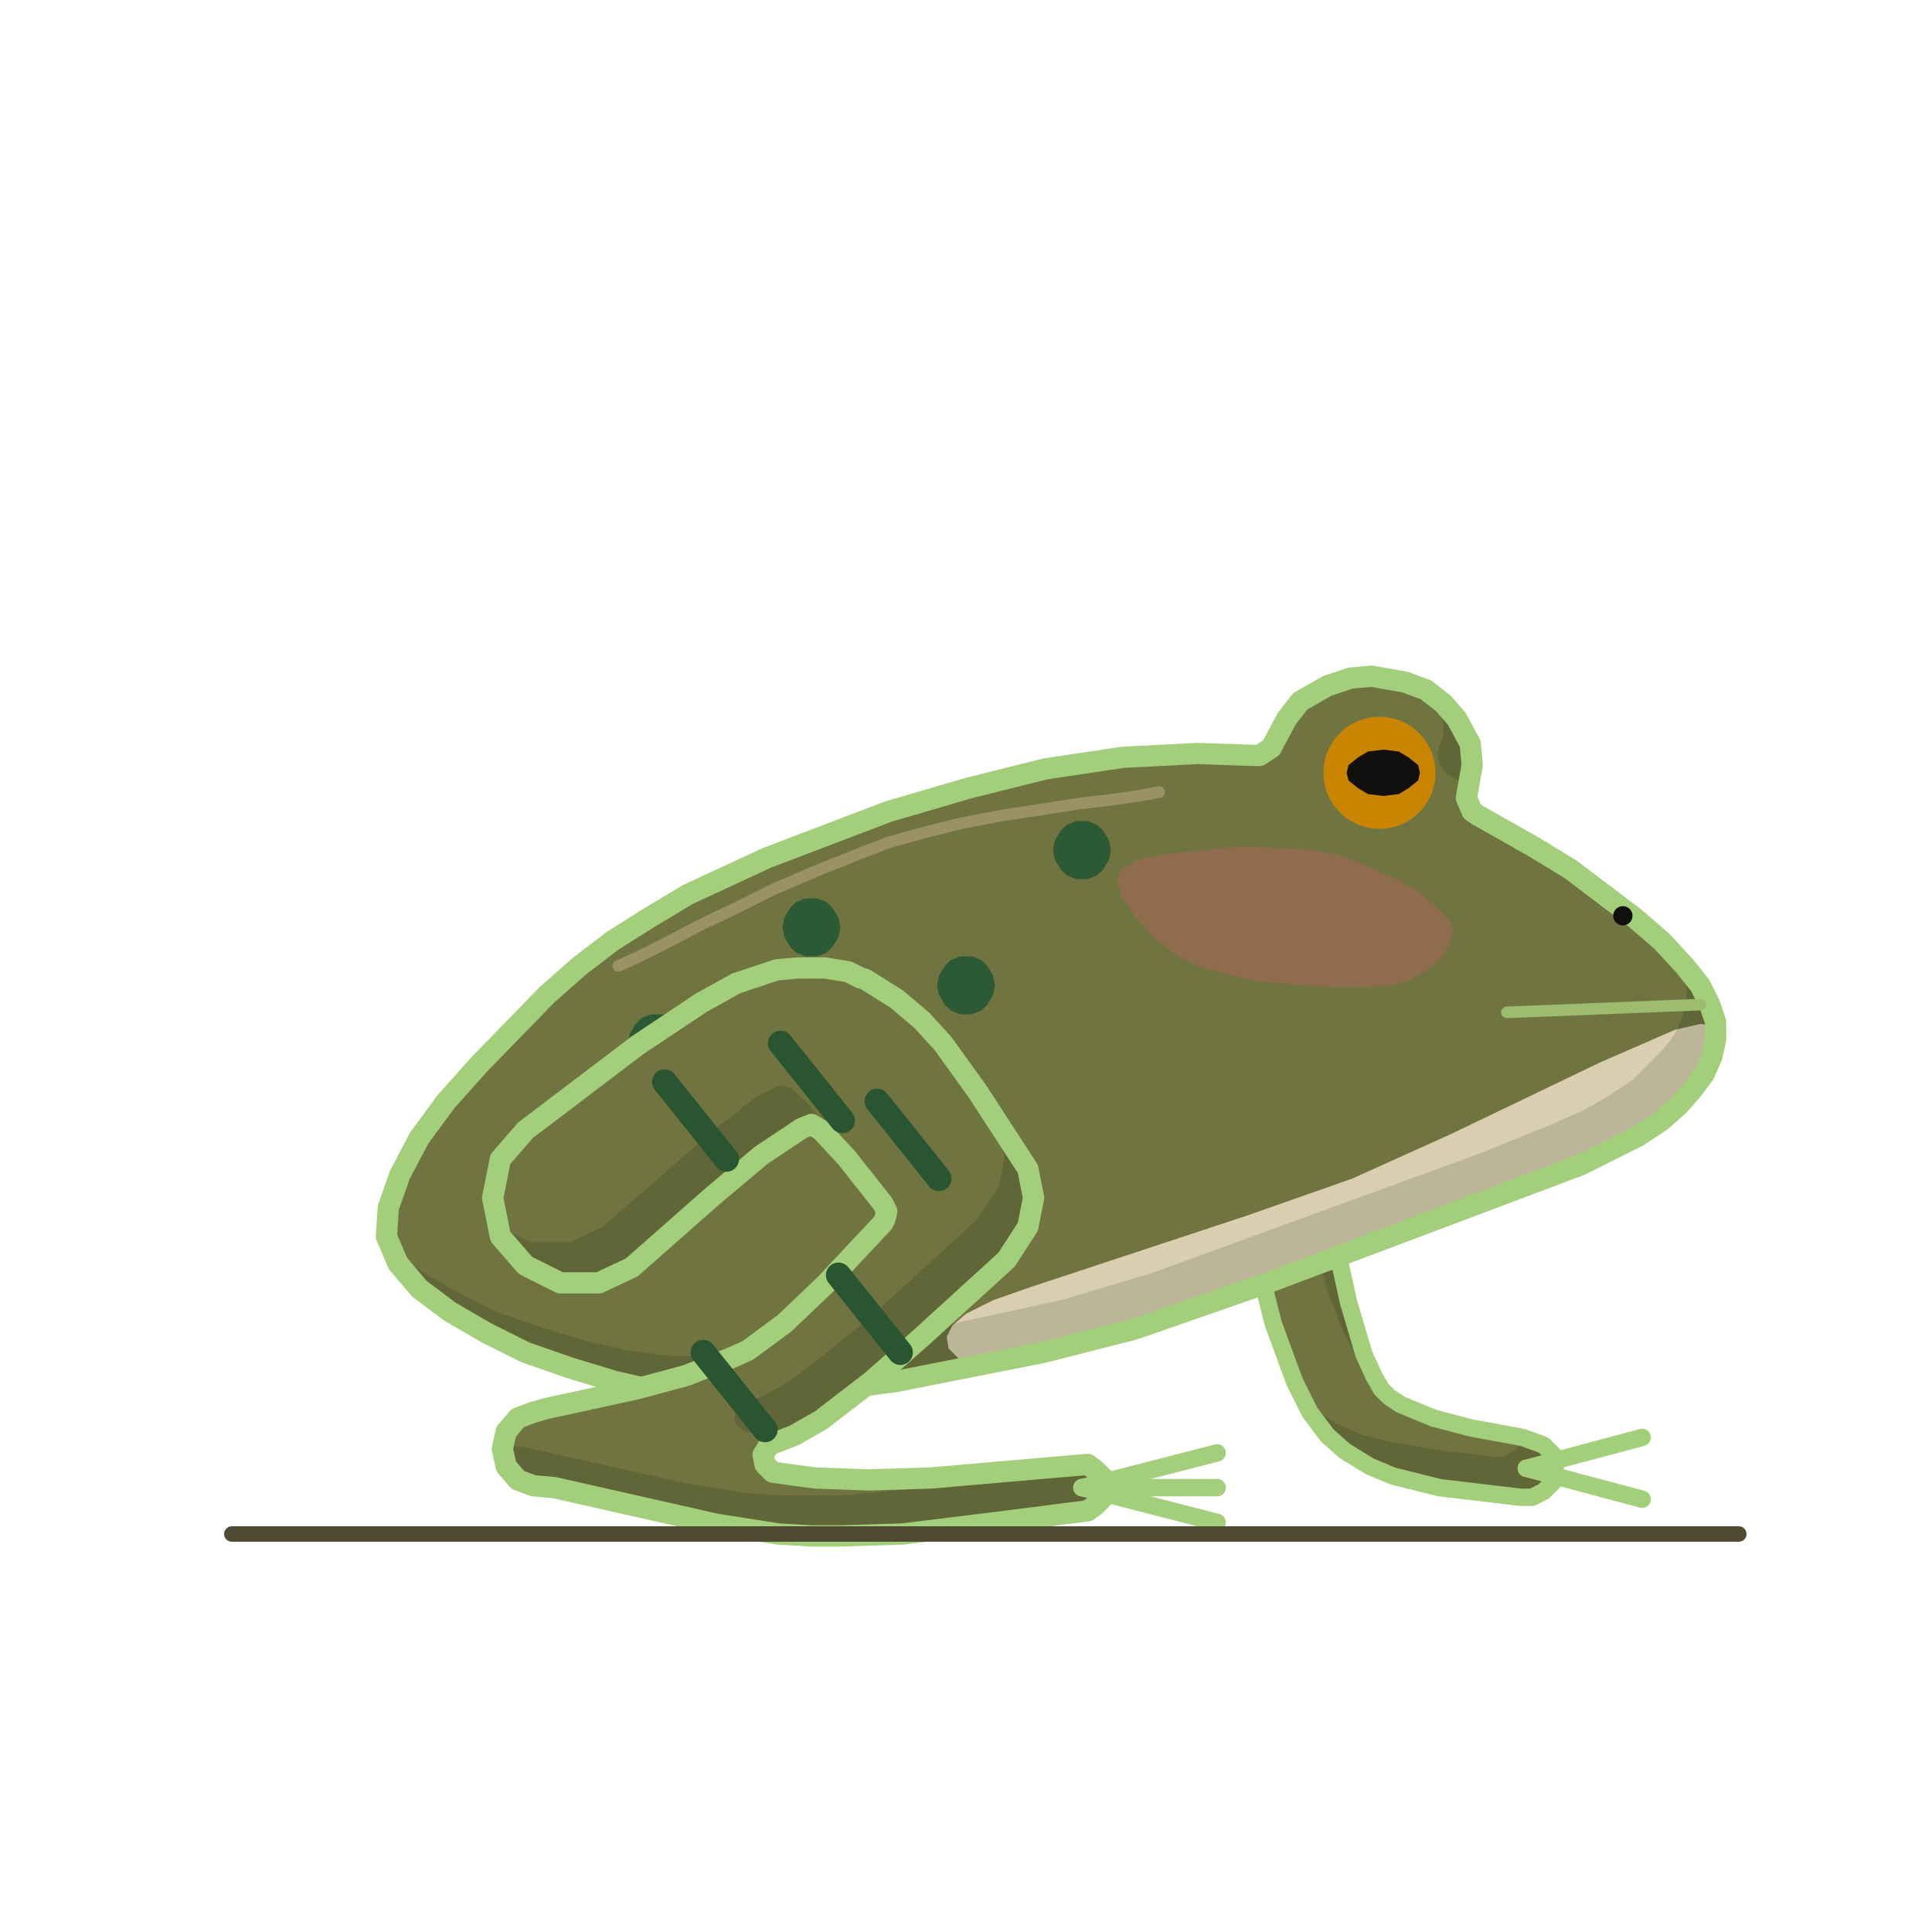
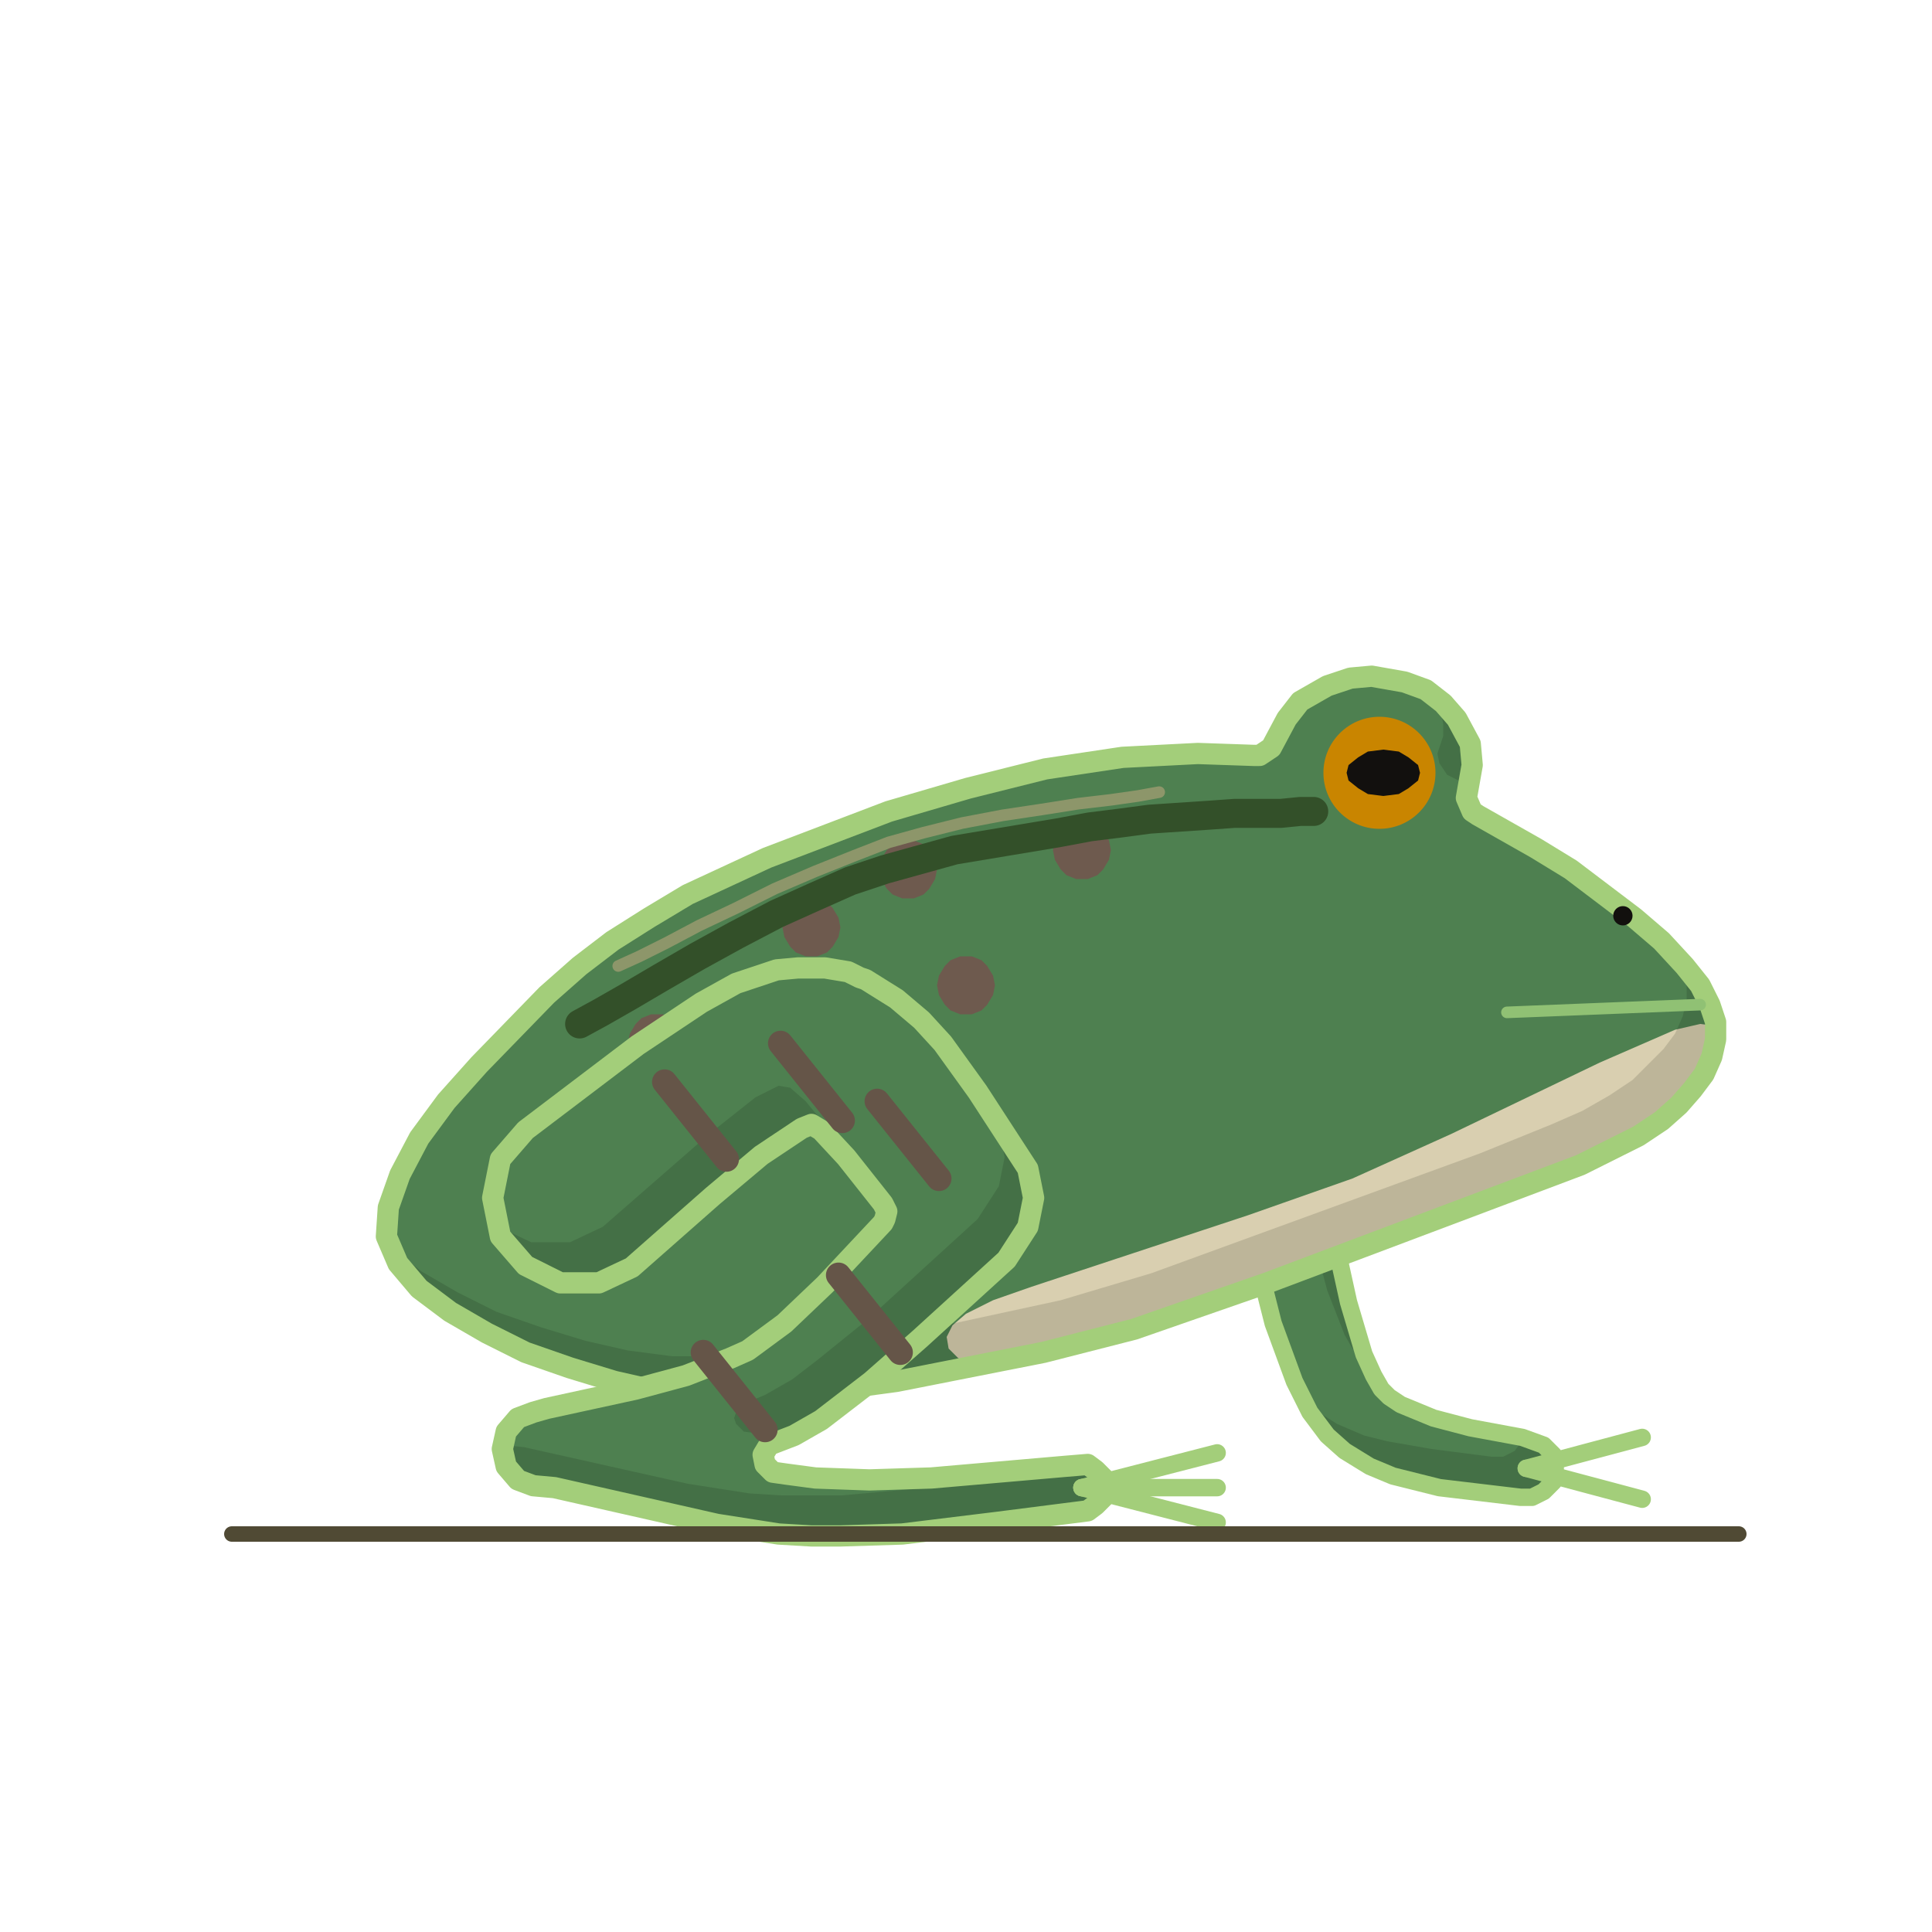
<svg xmlns="http://www.w3.org/2000/svg" width="100" height="100" viewBox="0 0 100 100">
  <g stroke-linecap="round" stroke-linejoin="round">
-     <path d="M68,59 L68.3,60.3 L68.5,61.5 L69.8,67.4 L70.6,70.1 L71.1,71.2 L71.5,71.9 L71.9,72.3 L72.5,72.7 L74.2,73.4 L76.1,73.9 L78.8,74.4 L79.9,74.8 L80.4,75.3 L80.5,76 L80.4,76.7 L79.9,77.2 L79.3,77.5 L78.7,77.5 L74.5,77 L72.1,76.4 L70.9,75.9 L69.6,75.1 L68.7,74.3 L67.8,73.1 L67,71.5 L65.9,68.5 L63.9,60.6 L63.8,60 L64,59 L64.6,58.3 L65.5,57.9 L66.5,57.9 L67.4,58.3 Z" fill="#6F7440" stroke="none" />
+     <path d="M68,59 L68.3,60.3 L68.5,61.5 L69.8,67.4 L70.6,70.1 L71.1,71.2 L71.5,71.9 L71.9,72.3 L72.5,72.7 L74.2,73.4 L76.1,73.9 L78.8,74.4 L79.9,74.8 L80.4,75.3 L80.5,76 L80.4,76.7 L79.9,77.2 L79.3,77.5 L78.7,77.5 L74.5,77 L72.1,76.4 L70.9,75.9 L69.6,75.1 L68.7,74.3 L67.8,73.1 L67,71.5 L65.9,68.5 L63.9,60.6 L63.8,60 L64,59 L64.6,58.3 L65.5,57.9 L66.5,57.9 L67.4,58.3 Z" fill="#4E8050" stroke="none" />
    <path d="M67.4,58.3 L68,59 L68.1,59.4 L69.8,67.4 L70.7,70.5 L70,69.8 L69.6,69.1 L68.7,66.8 L67.9,63.8 L66.8,58 Z" fill="#020A06" fill-opacity="0.13" stroke="none" />
    <path d="M67.5,72.5 L68.1,73 L69.2,73.7 L70.6,74.3 L71.8,74.6 L74.1,75 L77.2,75.4 L77.8,75.4 L78.4,75.1 L78.9,74.4 L79.9,74.8 L80.4,75.3 L80.5,76 L80.4,76.7 L79.9,77.2 L79.3,77.5 L78.7,77.5 L74.5,77 L72.1,76.4 L70.9,75.9 L69.6,75.1 L68.7,74.3 Z" fill="#020A06" fill-opacity="0.13" stroke="none" />
    <path d="M68,59 L68.3,60.3 L68.5,61.5 L69.8,67.4 L70.6,70.1 L71.1,71.2 L71.5,71.9 L71.9,72.3 L72.5,72.7 L74.2,73.4 L76.1,73.9 L78.8,74.4 L79.9,74.8 L80.4,75.3 L80.5,76 L80.4,76.7 L79.9,77.2 L79.3,77.5 L78.7,77.5 L74.5,77 L72.1,76.4 L70.9,75.9 L69.6,75.1 L68.7,74.3 L67.8,73.1 L67,71.5 L65.9,68.5 L63.9,60.6 L63.8,60 L64,59 L64.6,58.3 L65.5,57.9 L66.5,57.9 L67.4,58.3 Z" fill="none" stroke="#A3CE7A" stroke-width="0.9" />
    <path d="M79,76 L85,74.4" fill="none" stroke="#A3CE7A" stroke-width="0.9" />
    <path d="M79,76 L85,77.6" fill="none" stroke="#A3CE7A" stroke-width="0.9" />
-     <path d="M20,64 L20.1,62.5 L20.7,60.8 L21.7,58.9 L23.1,57 L24.8,55.1 L28.3,51.5 L30,50 L31.7,48.7 L33.6,47.5 L35.6,46.3 L39.7,44.4 L46,42 L50.1,40.8 L54.1,39.8 L58.1,39.2 L62,39 L64.9,39.1 L65.2,39.1 L65.8,38.7 L66.6,37.2 L67.3,36.3 L68.7,35.5 L69.9,35.1 L71,35 L72.7,35.3 L73.8,35.7 L74.7,36.4 L75.4,37.2 L76.1,38.5 L76.2,39.6 L75.9,41.3 L76.2,42 L76.5,42.2 L79.5,43.9 L81.3,45 L84.6,47.5 L86,48.7 L87.2,50 L88,51 L88.5,52 L88.8,52.9 L88.8,53.8 L88.6,54.7 L88.2,55.6 L87.6,56.4 L86.9,57.2 L86,58 L84.8,58.8 L81.8,60.3 L65.6,66.4 L58.7,68.8 L54,70 L46.4,71.5 L41.2,72.2 L38.6,72.3 L36.2,72.3 L34,72 L31.8,71.5 L29.5,70.8 L27.2,70 L25.2,69 L23.3,67.9 L21.7,66.7 L20.6,65.4 Z" fill="#6F7440" stroke="none" />
+     <path d="M20,64 L20.1,62.5 L20.7,60.8 L21.7,58.9 L23.1,57 L24.8,55.1 L28.3,51.5 L30,50 L31.7,48.7 L33.6,47.5 L35.6,46.3 L39.7,44.4 L46,42 L50.1,40.8 L54.1,39.8 L58.1,39.2 L62,39 L64.9,39.1 L65.2,39.1 L65.8,38.7 L66.6,37.2 L67.3,36.3 L68.7,35.5 L69.9,35.1 L71,35 L72.7,35.3 L73.8,35.7 L74.7,36.4 L75.4,37.2 L76.1,38.5 L76.2,39.6 L75.9,41.3 L76.2,42 L76.5,42.2 L79.5,43.9 L81.3,45 L84.6,47.5 L86,48.7 L87.2,50 L88,51 L88.5,52 L88.8,52.9 L88.8,53.8 L88.6,54.7 L88.2,55.6 L87.6,56.4 L86.9,57.2 L86,58 L84.8,58.8 L81.8,60.3 L65.6,66.4 L58.7,68.8 L54,70 L46.4,71.5 L41.2,72.2 L38.6,72.3 L36.2,72.3 L34,72 L31.8,71.5 L29.5,70.8 L27.2,70 L25.2,69 L23.3,67.9 L21.7,66.7 L20.6,65.4 Z" fill="#4E8050" stroke="none" />
    <path d="M49.3,68.6 L50,68 L51.4,67.3 L53.4,66.6 L64.6,62.9 L70,61 L75.1,58.7 L82.8,55 L86.7,53.3 L88,53 L88.8,53.1 L88.8,53.8 L88.6,54.7 L88.3,55.5 L87.6,56.4 L86.9,57.2 L86,58 L84.8,58.8 L83.4,59.6 L80,61.1 L63.4,67.3 L58.7,68.8 L56.4,69.4 L50.5,70.7 L49.6,70.3 L49.1,69.8 L49,69.2 Z" fill="#D9CFB0" stroke="none" />
    <path d="M20.5,65.3 L20.3,64.6 L21.8,65.8 L23.7,66.9 L25.7,67.9 L28,68.7 L30.3,69.4 L32.5,69.9 L34.8,70.2 L37.1,70.2 L39.6,70.1 L42.3,69.8 L47.5,68.9 L54.9,67.3 L59.6,65.9 L76.6,59.7 L80.3,58.2 L81.9,57.5 L83.3,56.7 L84.5,55.9 L86.1,54.3 L86.7,53.5 L87.1,52.6 L87.3,51.7 L87.3,50.8 L86.9,49.6 L88,51 L88.5,52 L88.8,52.9 L88.8,53.8 L88.6,54.7 L88.2,55.6 L87.6,56.4 L86.9,57.2 L86,58 L84.8,58.8 L81.8,60.3 L78.1,61.8 L61.1,68 L56.4,69.4 L49,71 L43.8,71.9 L41.1,72.2 L38.6,72.3 L36.3,72.3 L34,72 L31.8,71.5 L29.5,70.8 L27.3,70 L25.2,69 L23.3,67.9 L21.7,66.7 Z" fill="#020A06" fill-opacity="0.13" stroke="none" />
    <path d="M76.1,40.7 L74.9,40.1 L74.5,39.5 L74.4,39 L74.7,38.1 L74.7,37.5 L74.5,36.2 L75.4,37.1 L75.9,38.1 L76.1,38.6 L76.2,39.6 Z" fill="#020A06" fill-opacity="0.13" stroke="none" />
    <path d="M20,64 L20.1,62.5 L20.7,60.8 L21.7,58.9 L23.1,57 L24.8,55.1 L28.3,51.5 L30,50 L31.7,48.7 L33.6,47.5 L35.6,46.3 L39.7,44.4 L46,42 L50.1,40.8 L54.1,39.8 L58.1,39.2 L62,39 L64.9,39.1 L65.2,39.1 L65.8,38.7 L66.6,37.2 L67.3,36.3 L68.7,35.5 L69.9,35.1 L71,35 L72.7,35.3 L73.8,35.7 L74.7,36.4 L75.4,37.2 L76.1,38.5 L76.2,39.6 L75.9,41.3 L76.2,42 L76.5,42.2 L79.5,43.9 L81.3,45 L84.6,47.5 L86,48.7 L87.2,50 L88,51 L88.5,52 L88.8,52.9 L88.8,53.8 L88.6,54.7 L88.2,55.6 L87.6,56.4 L86.9,57.2 L86,58 L84.8,58.8 L81.8,60.3 L65.6,66.4 L58.7,68.8 L54,70 L46.4,71.5 L41.2,72.2 L38.6,72.3 L36.2,72.3 L34,72 L31.8,71.5 L29.5,70.8 L27.2,70 L25.2,69 L23.3,67.9 L21.7,66.7 L20.6,65.4 Z" fill="none" stroke="#A3CE7A" stroke-width="1.1" />
-     <path d="M57.8,45.6 L58,45 L58.9,44.5 L60.4,44.2 L62.3,44 L64.4,43.8 L66.3,43.9 L68,44 L69.5,44.3 L70.9,44.9 L72.3,45.5 L73.5,46.2 L74.4,47 L75,47.6 L75.2,48.2 L75,48.9 L74.6,49.6 L73.9,50.2 L73,50.7 L72,51 L70.7,51.1 L69,51.1 L65.1,50.8 L63.4,50.4 L62,50 L60.8,49.4 L59.7,48.5 L58.8,47.5 L58.1,46.5 Z" fill="#8F6C4E" stroke="none" />
-     <path d="M35.4,53.5 L35.5,54 L35.4,54.5 L35.1,55 L34.8,55.3 L34.3,55.5 L33.7,55.5 L33.2,55.3 L32.9,55 L32.6,54.5 L32.5,54 L32.6,53.5 L32.9,53 L33.2,52.7 L33.7,52.5 L34.3,52.5 L34.8,52.7 L35.1,53 Z" fill="#2C5A34" stroke="none" />
-     <path d="M43.4,47.5 L43.5,48 L43.4,48.5 L43.1,49 L42.8,49.3 L42.3,49.5 L41.7,49.5 L41.2,49.3 L40.9,49 L40.6,48.5 L40.5,48 L40.6,47.5 L40.9,47 L41.2,46.7 L41.7,46.5 L42.3,46.5 L42.8,46.7 L43.1,47 Z" fill="#2C5A34" stroke="none" />
-     <path d="M51.4,50.5 L51.5,51 L51.4,51.5 L51.1,52 L50.8,52.3 L50.3,52.5 L49.7,52.5 L49.2,52.3 L48.9,52 L48.6,51.5 L48.5,51 L48.6,50.5 L48.9,50 L49.2,49.7 L49.7,49.5 L50.3,49.5 L50.8,49.7 L51.1,50 Z" fill="#2C5A34" stroke="none" />
-     <path d="M41.4,57.5 L41.5,58 L41.4,58.5 L41.1,59 L40.8,59.3 L40.3,59.5 L39.7,59.5 L39.2,59.3 L38.9,59 L38.6,58.5 L38.5,58 L38.6,57.5 L38.9,57 L39.2,56.7 L39.7,56.5 L40.3,56.5 L40.8,56.7 L41.1,57 Z" fill="#2C5A34" stroke="none" />
-     <path d="M57.4,43.5 L57.5,44 L57.4,44.5 L57.1,45 L56.8,45.3 L56.3,45.5 L55.7,45.5 L55.2,45.3 L54.9,45 L54.6,44.5 L54.5,44 L54.6,43.5 L54.9,43 L55.2,42.7 L55.7,42.5 L56.3,42.5 L56.8,42.7 L57.1,43 Z" fill="#2C5A34" stroke="none" />
-     <path d="M32,50 L33.1,49.5 L34.5,48.8 L36.2,47.9 L38.1,47 L40.1,46 L42.2,45.1 L44.2,44.3 L46,43.6 L47.8,43.1 L49.8,42.6 L51.9,42.2 L53.9,41.9 L55.8,41.6 L57.5,41.4 L58.9,41.2 L60,41" fill="none" stroke="#9A9164" stroke-width="0.6" />
-     <path d="M25.5,62 L25.9,60 L27.2,58.5 L33,54.1 L36.3,51.9 L38.1,50.9 L40.2,50.2 L41.3,50.1 L42.7,50.1 L43.9,50.3 L44.5,50.6 L44.8,50.7 L46.4,51.7 L47.7,52.8 L48.8,54 L50.6,56.5 L53.2,60.5 L53.5,62 L53.2,63.5 L52.1,65.2 L47.6,69.3 L45.1,71.5 L42.5,73.5 L41.1,74.3 L39.8,74.8 L39.5,75.3 L39.6,75.8 L40,76.2 L40.7,76.3 L42.2,76.5 L45,76.6 L48.2,76.5 L55.1,75.9 L56.3,75.8 L56.7,76.1 L57.1,76.5 L57.2,77 L57.1,77.5 L56.7,77.9 L56.3,78.2 L51.6,78.8 L46.7,79.4 L43.5,79.5 L42,79.5 L40.3,79.4 L37.1,78.9 L28.7,77 L27.6,76.9 L26.8,76.6 L26.2,75.9 L26,75 L26.2,74.1 L26.8,73.4 L27.6,73.1 L28.3,72.9 L32.9,71.9 L35.5,71.2 L37.8,70.3 L38.7,69.9 L40.6,68.5 L42.7,66.5 L45.7,63.3 L45.8,63.1 L45.9,62.7 L45.7,62.3 L43.8,59.9 L42.5,58.5 L42,58.2 L41.5,58.4 L39.4,59.8 L36.9,61.9 L32.7,65.6 L31,66.4 L29,66.4 L27.2,65.5 L25.9,64 Z" fill="#6F7440" stroke="none" />
+     <path d="M57.8,45.6 L58,45 L58.9,44.5 L60.4,44.2 L62.3,44 L64.4,43.8 L66.3,43.9 L68,44 L69.5,44.3 L70.9,44.9 L72.3,45.5 L73.5,46.2 L74.4,47 L75,47.6 L75.2,48.2 L75,48.9 L74.6,49.6 L73.9,50.2 L73,50.7 L72,51 L70.7,51.1 L69,51.1 L65.1,50.8 L63.4,50.4 L62,50 L60.8,49.4 L59.7,48.5 L58.8,47.5 L58.1,46.5 Z" fill="#4E8050" stroke="none" />
+     <path d="M35.4,53.5 L35.5,54 L35.4,54.5 L35.1,55 L34.8,55.3 L34.3,55.5 L33.7,55.5 L33.2,55.3 L32.9,55 L32.6,54.5 L32.5,54 L32.6,53.5 L32.9,53 L33.2,52.7 L33.7,52.5 L34.3,52.5 L34.8,52.7 L35.1,53 Z" fill="#6E5A4E" stroke="none" />
+     <path d="M43.4,47.5 L43.5,48 L43.4,48.5 L43.1,49 L42.8,49.3 L42.3,49.5 L41.7,49.5 L41.2,49.3 L40.9,49 L40.6,48.5 L40.5,48 L40.6,47.5 L40.9,47 L41.2,46.7 L41.7,46.5 L42.3,46.5 L42.8,46.7 L43.1,47 Z" fill="#6E5A4E" stroke="none" />
+     <path d="M51.4,50.5 L51.5,51 L51.4,51.5 L51.1,52 L50.8,52.3 L50.3,52.5 L49.7,52.5 L49.2,52.3 L48.9,52 L48.6,51.5 L48.5,51 L48.6,50.5 L48.9,50 L49.2,49.7 L49.7,49.5 L50.3,49.5 L50.8,49.7 L51.1,50 Z" fill="#6E5A4E" stroke="none" />
+     <path d="M41.4,57.5 L41.5,58 L41.4,58.5 L41.1,59 L40.8,59.3 L40.3,59.5 L39.7,59.5 L39.2,59.3 L38.9,59 L38.6,58.5 L38.5,58 L38.6,57.5 L38.9,57 L39.2,56.7 L39.7,56.5 L40.3,56.5 L40.8,56.7 L41.1,57 Z" fill="#6E5A4E" stroke="none" />
+     <path d="M57.4,43.5 L57.5,44 L57.4,44.5 L57.1,45 L56.8,45.3 L56.3,45.5 L55.7,45.5 L55.2,45.3 L54.9,45 L54.6,44.5 L54.5,44 L54.6,43.5 L54.9,43 L55.2,42.7 L55.7,42.5 L56.3,42.5 L56.8,42.7 L57.1,43 Z" fill="#6E5A4E" stroke="none" />
+     <path d="M29.4,59.5 L29.5,60 L29.4,60.5 L29.1,61 L28.8,61.3 L28.3,61.5 L27.7,61.5 L27.2,61.3 L26.9,61 L26.6,60.5 L26.5,60 L26.6,59.5 L26.9,59 L27.2,58.7 L27.7,58.5 L28.3,58.5 L28.8,58.7 L29.1,59 Z" fill="#6E5A4E" stroke="none" />
+     <path d="M48.4,44.5 L48.5,45 L48.4,45.5 L48.1,46 L47.8,46.3 L47.3,46.5 L46.7,46.5 L46.2,46.3 L45.9,46 L45.6,45.5 L45.5,45 L45.6,44.5 L45.9,44 L46.2,43.7 L46.7,43.5 L47.3,43.5 L47.8,43.7 L48.1,44 Z" fill="#6E5A4E" stroke="none" />
+     <path d="M30,53 L31.1,52.4 L32.5,51.6 L34.2,50.6 L36.1,49.5 L38.1,48.4 L40.2,47.3 L42.2,46.4 L44,45.6 L45.8,45 L47.6,44.5 L49.4,44 L51.2,43.7 L53,43.4 L54.8,43.1 L56.4,42.8 L58,42.6 L59.5,42.4 L61,42.3 L62.5,42.2 L63.9,42.1 L65.2,42.1 L66.3,42.1 L67.3,42 L68,42" fill="none" stroke="#335029" stroke-width="1.5" />
+     <path d="M32,50 L33.1,49.5 L34.5,48.8 L36.2,47.9 L38.1,47 L40.1,46 L42.2,45.1 L44.2,44.3 L46,43.6 L47.8,43.1 L49.8,42.6 L51.9,42.2 L53.9,41.9 L55.8,41.6 L57.5,41.4 L58.9,41.2 L60,41" fill="none" stroke="#8D966A" stroke-width="0.6" />
+     <path d="M25.5,62 L25.9,60 L27.2,58.5 L33,54.1 L36.3,51.9 L38.1,50.9 L40.2,50.2 L41.3,50.1 L42.7,50.1 L43.9,50.3 L44.5,50.6 L44.8,50.7 L46.4,51.7 L47.7,52.8 L48.8,54 L50.6,56.5 L53.2,60.5 L53.5,62 L53.2,63.5 L52.1,65.2 L47.6,69.3 L45.1,71.5 L42.5,73.5 L41.1,74.3 L39.8,74.8 L39.5,75.3 L39.6,75.8 L40,76.2 L40.7,76.3 L42.2,76.5 L45,76.6 L48.2,76.5 L55.1,75.9 L56.3,75.8 L56.7,76.1 L57.1,76.5 L57.2,77 L57.1,77.5 L56.7,77.9 L56.3,78.2 L51.6,78.8 L46.7,79.4 L43.5,79.5 L42,79.5 L40.3,79.4 L37.1,78.9 L28.7,77 L27.6,76.9 L26.8,76.6 L26.2,75.9 L26,75 L26.2,74.1 L26.8,73.4 L27.6,73.1 L28.3,72.9 L32.9,71.9 L35.5,71.2 L37.8,70.3 L38.7,69.9 L40.6,68.5 L42.7,66.5 L45.7,63.3 L45.8,63.1 L45.9,62.7 L45.7,62.3 L43.8,59.9 L42.5,58.5 L42,58.2 L41.5,58.4 L39.4,59.8 L36.9,61.9 L32.7,65.6 L31,66.4 L29,66.4 L27.2,65.5 L25.9,64 Z" fill="#4E8050" stroke="none" />
    <path d="M25.9,63.9 L25.8,63.5 L27.5,64.3 L29.5,64.3 L31.2,63.5 L36.7,58.7 L39.1,56.8 L40.3,56.2 L40.9,56.3 L41.7,57 L43.1,58.7 L44.2,60.2 L44.4,60.5 L43.2,59.1 L42.4,58.4 L42.1,58.3 L41.6,58.3 L40.6,58.9 L38.2,60.8 L32.7,65.6 L31,66.4 L29,66.4 L27.2,65.5 Z" fill="#020A06" fill-opacity="0.13" stroke="none" />
    <path d="M26,74.8 L27.1,74.9 L35.6,76.8 L38.8,77.3 L40.4,77.4 L43.6,77.4 L46.9,77.1 L54.6,76.1 L55.2,75.8 L55.9,75.8 L56.3,75.8 L56.7,76.1 L57.1,76.5 L57.2,77 L57.1,77.5 L56.8,77.9 L56.3,78.2 L50,79 L46.8,79.4 L43.5,79.5 L41.9,79.5 L40.3,79.4 L37.1,78.9 L28.7,77 L27.6,76.9 L26.8,76.6 L26.2,75.9 Z" fill="#020A06" fill-opacity="0.13" stroke="none" />
    <path d="M40.7,74.4 L38.5,74.1 L38.3,73.9 L38.1,73.7 L38,73.4 L38.1,73.1 L38.4,72.7 L39.6,72.2 L41,71.4 L42.3,70.4 L44.9,68.3 L50.6,63.1 L51.7,61.4 L52,59.9 L51.7,58.4 L49.2,54.5 L50.6,56.5 L53.2,60.5 L53.5,62 L53.2,63.5 L52.1,65.2 L46.4,70.4 L43.8,72.5 L42.5,73.5 Z" fill="#020A06" fill-opacity="0.13" stroke="none" />
    <path d="M25.5,62 L25.9,60 L27.2,58.5 L33,54.1 L36.3,51.9 L38.1,50.9 L40.2,50.2 L41.3,50.1 L42.7,50.1 L43.9,50.3 L44.5,50.6 L44.8,50.7 L46.4,51.7 L47.7,52.8 L48.8,54 L50.6,56.5 L53.2,60.5 L53.5,62 L53.2,63.5 L52.1,65.2 L47.6,69.3 L45.1,71.5 L42.5,73.5 L41.1,74.3 L39.8,74.8 L39.5,75.3 L39.6,75.8 L40,76.2 L40.7,76.3 L42.2,76.5 L45,76.6 L48.2,76.5 L55.1,75.9 L56.3,75.8 L56.7,76.1 L57.1,76.5 L57.2,77 L57.1,77.5 L56.7,77.9 L56.3,78.2 L51.6,78.8 L46.7,79.4 L43.5,79.5 L42,79.5 L40.3,79.4 L37.1,78.9 L28.7,77 L27.6,76.9 L26.8,76.6 L26.2,75.9 L26,75 L26.2,74.1 L26.8,73.4 L27.6,73.1 L28.3,72.9 L32.9,71.9 L35.5,71.2 L37.8,70.3 L38.7,69.9 L40.6,68.5 L42.7,66.5 L45.7,63.3 L45.8,63.1 L45.9,62.7 L45.7,62.3 L43.8,59.9 L42.5,58.5 L42,58.2 L41.5,58.4 L39.4,59.8 L36.9,61.9 L32.7,65.6 L31,66.4 L29,66.4 L27.2,65.5 L25.9,64 Z" fill="none" stroke="#A3CE7A" stroke-width="1.1" />
-     <path d="M34.4,56 L37.6,60" fill="none" stroke="#2A5531" stroke-width="1.3" />
-     <path d="M40.4,54 L43.6,58" fill="none" stroke="#2A5531" stroke-width="1.3" />
-     <path d="M45.4,57 L48.6,61" fill="none" stroke="#2A5531" stroke-width="1.3" />
-     <path d="M43.4,66 L46.6,70" fill="none" stroke="#2A5531" stroke-width="1.3" />
-     <path d="M36.4,70 L39.6,74" fill="none" stroke="#2A5531" stroke-width="1.3" />
+     <path d="M34.4,56 L37.6,60" fill="none" stroke="#655548" stroke-width="1.3" />
+     <path d="M40.4,54 L43.6,58" fill="none" stroke="#655548" stroke-width="1.3" />
+     <path d="M45.4,57 L48.6,61" fill="none" stroke="#655548" stroke-width="1.3" />
+     <path d="M43.4,66 L46.6,70" fill="none" stroke="#655548" stroke-width="1.3" />
+     <path d="M36.4,70 L39.6,74" fill="none" stroke="#655548" stroke-width="1.3" />
    <path d="M56,77 L63,75.2" fill="none" stroke="#A3CE7A" stroke-width="0.9" />
    <path d="M56,77 L63,77" fill="none" stroke="#A3CE7A" stroke-width="0.9" />
    <path d="M56,77 L63,78.8" fill="none" stroke="#A3CE7A" stroke-width="0.9" />
    <circle cx="71.4" cy="40" r="2.9" fill="#C98500" />
    <path d="M73.5,40 L73.4,40.4 L72.9,40.8 L72.4,41.1 L71.6,41.2 L70.8,41.1 L70.3,40.8 L69.8,40.4 L69.7,40 L69.8,39.6 L70.3,39.2 L70.8,38.9 L71.6,38.8 L72.4,38.9 L72.9,39.2 L73.4,39.6 Z" fill="#12100E" stroke="none" />
-     <path d="M78,52.4 L88,52" fill="none" stroke="#9DBC6E" stroke-width="0.6" />
+     <path d="M78,52.4 L88,52" fill="none" stroke="#90C174" stroke-width="0.6" />
    <circle cx="84" cy="47.4" r="0.5" fill="#12100E" />
    <path d="M12,79.4 L90,79.4" fill="none" stroke="#504A34" stroke-width="0.8" />
  </g>
</svg>
